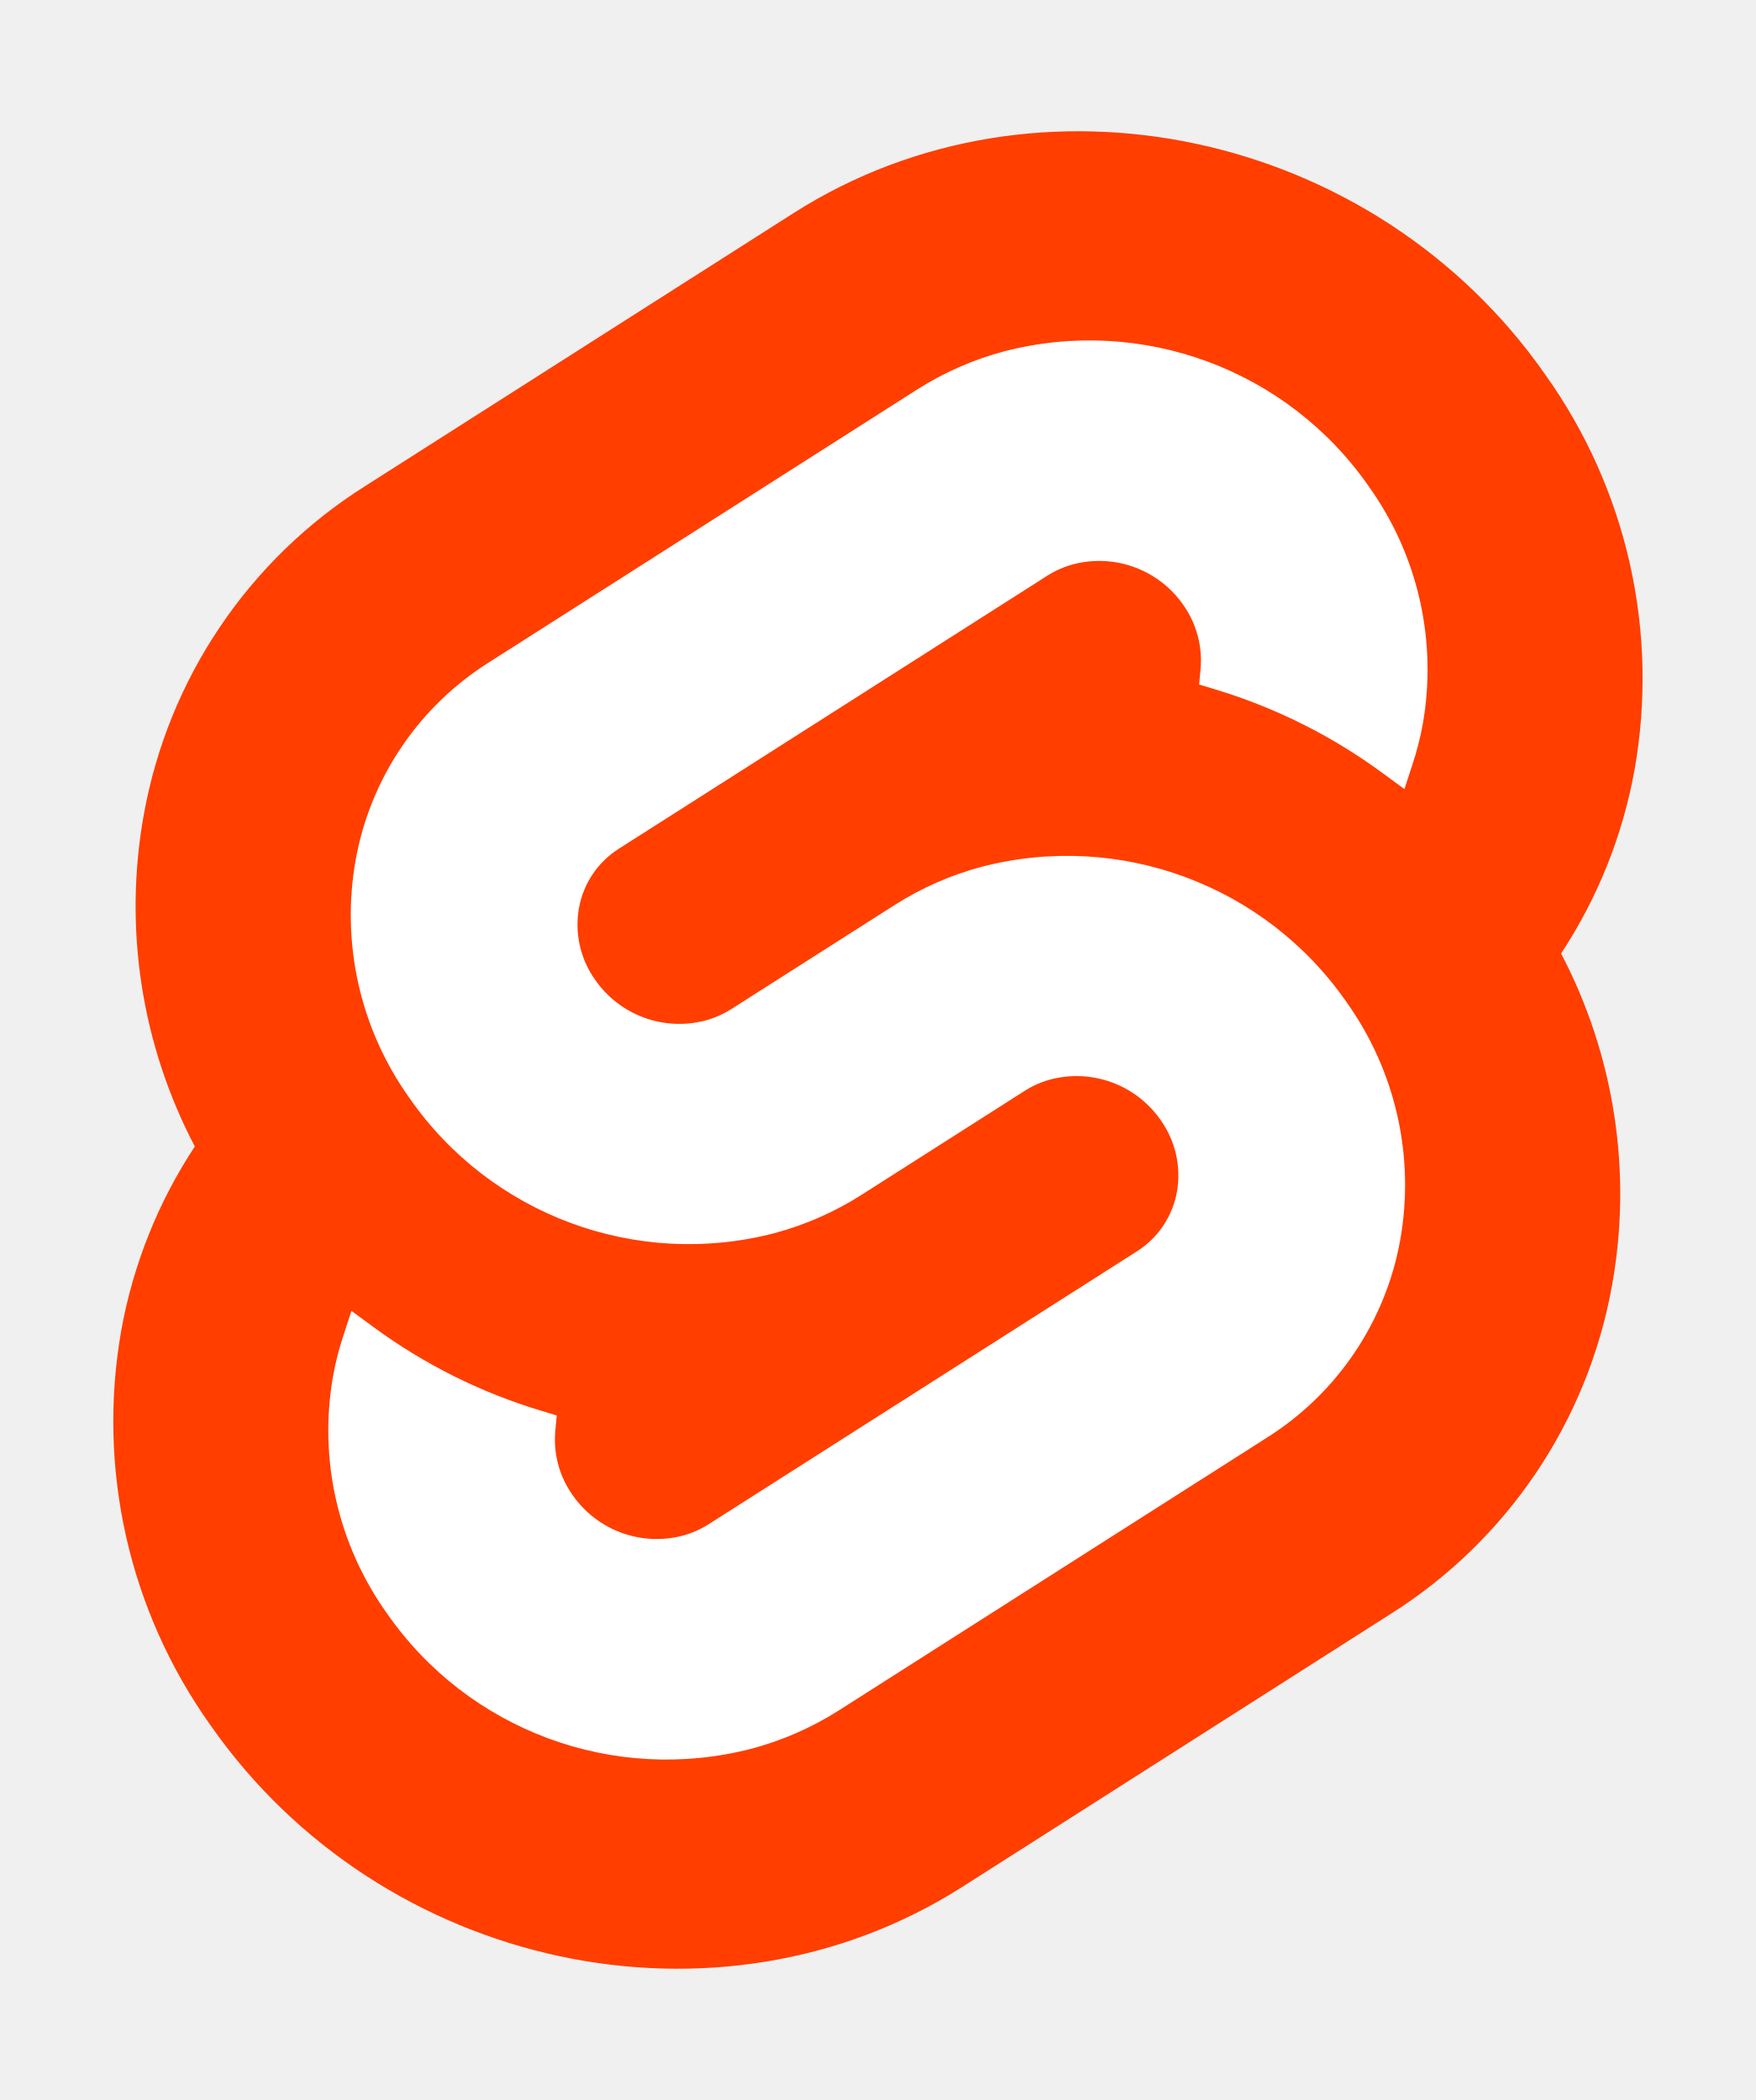
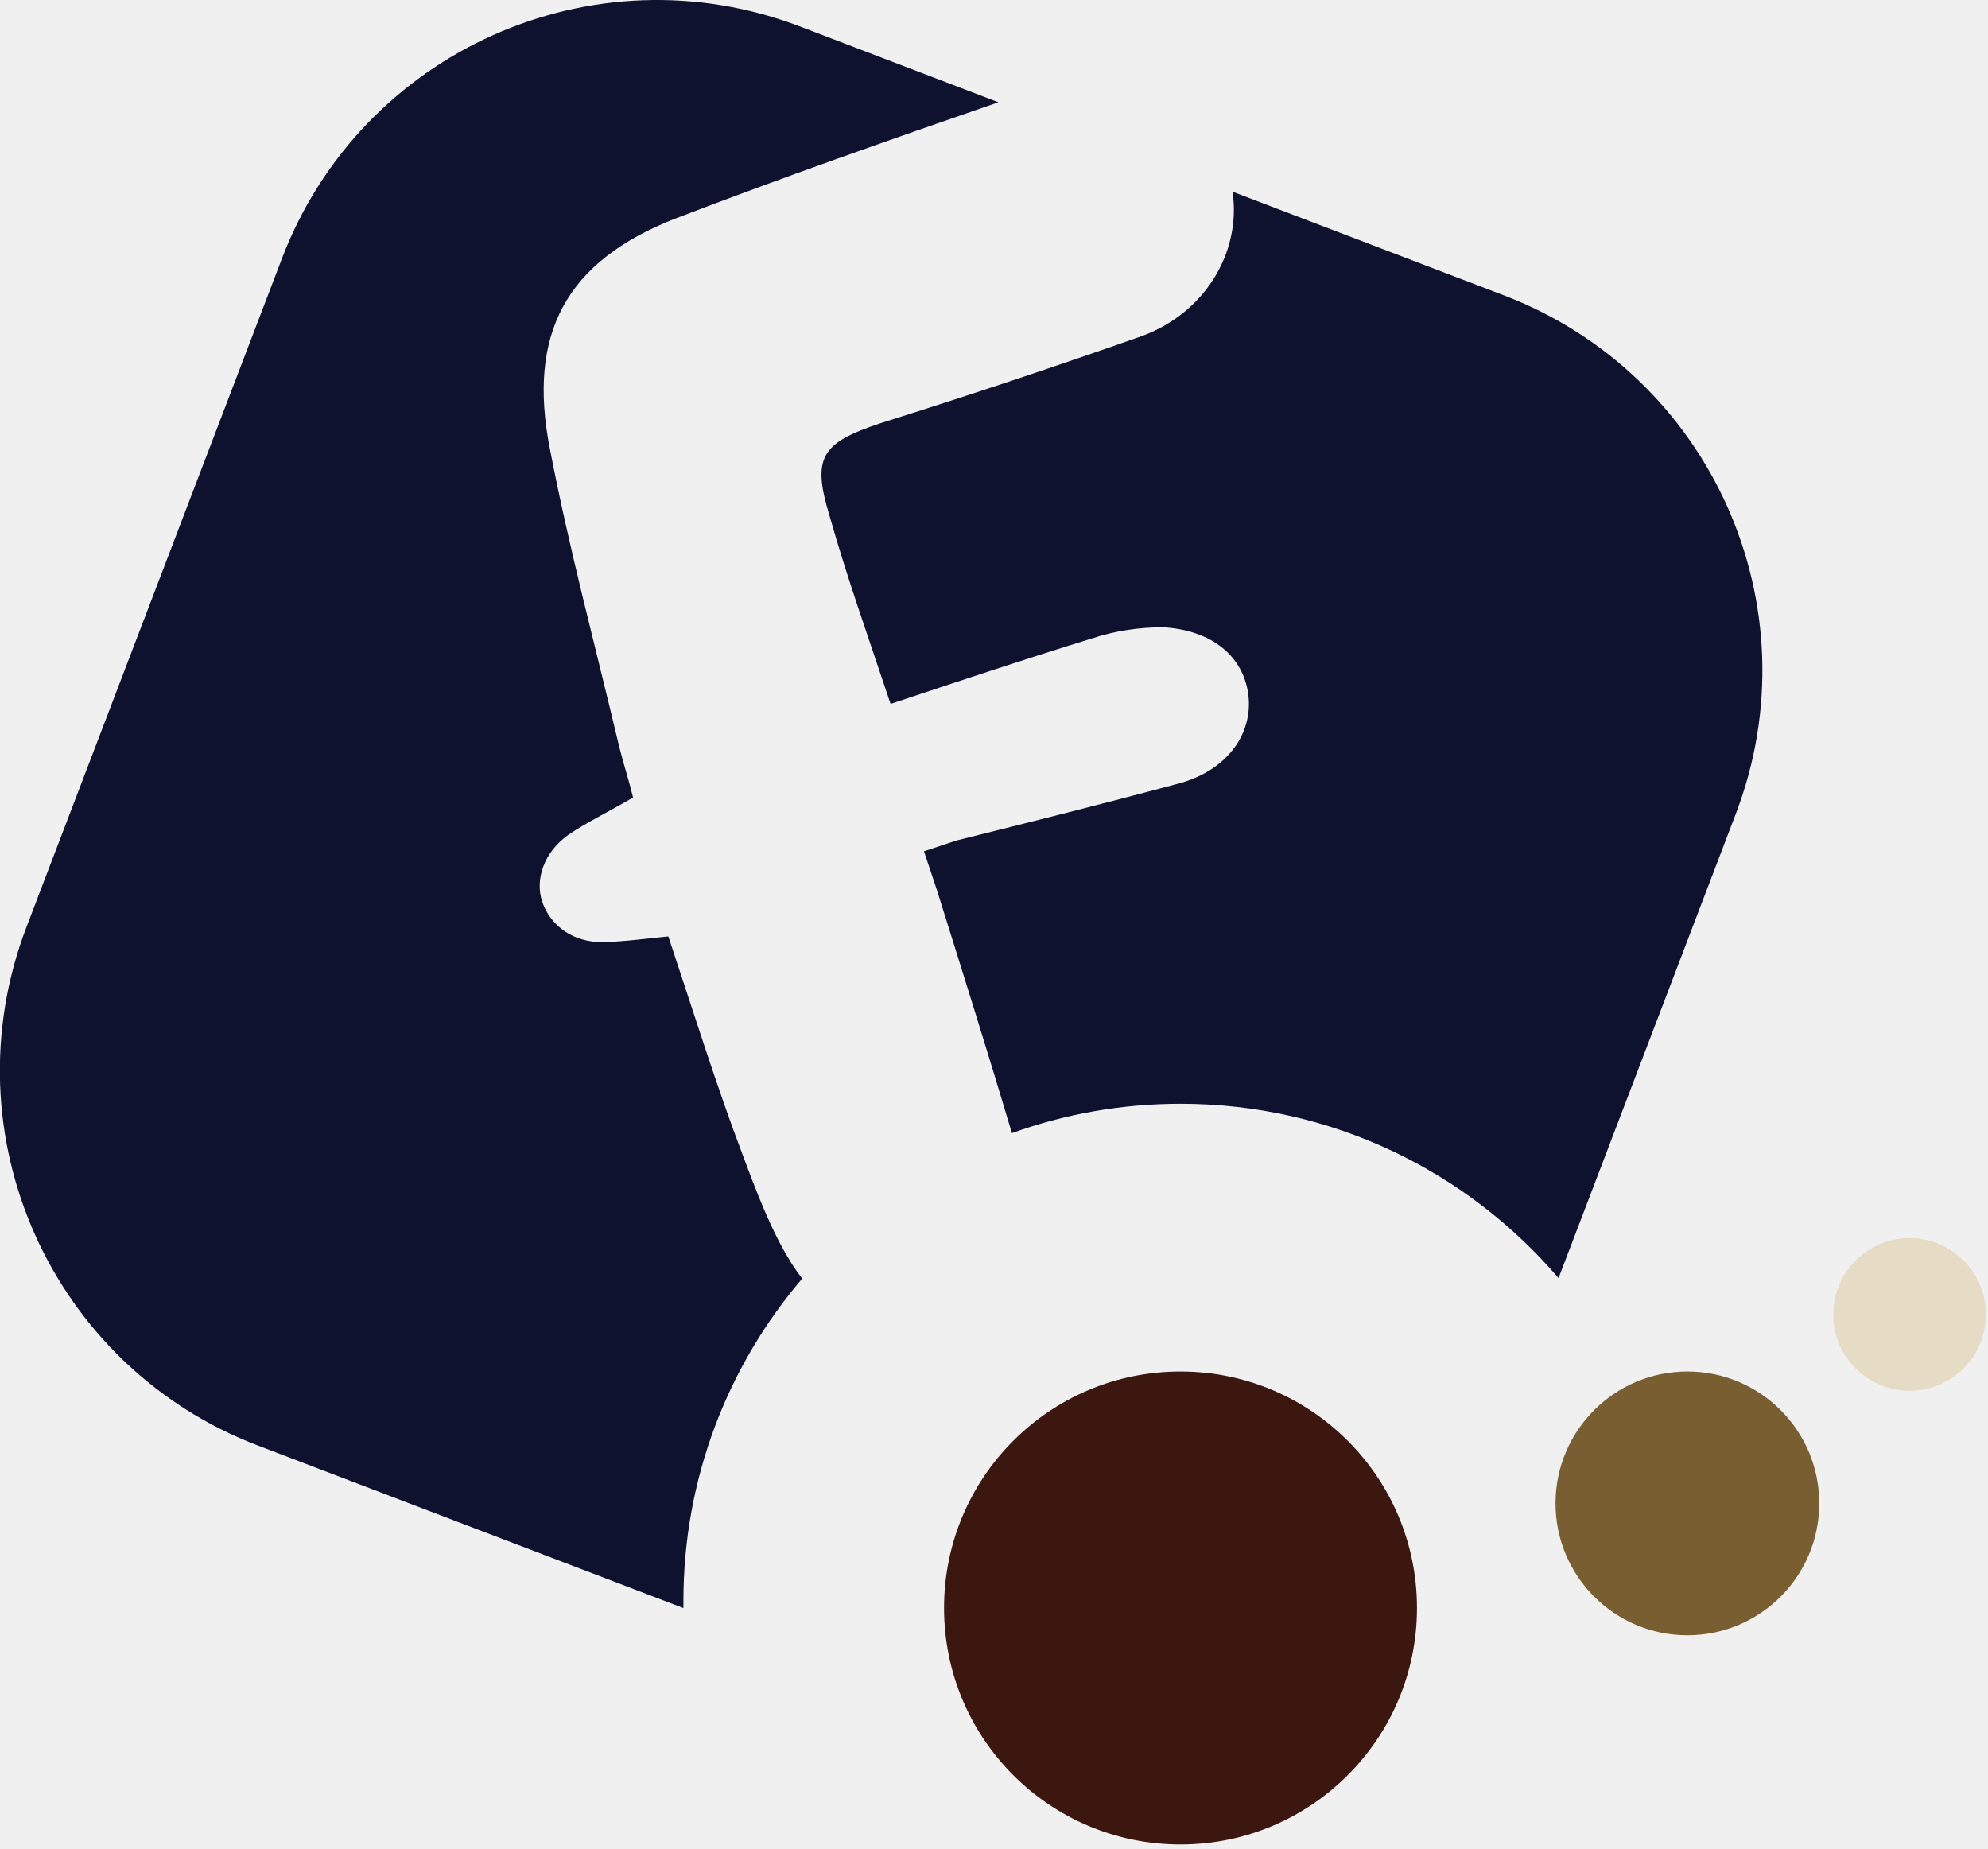
- <svg xmlns="http://www.w3.org/2000/svg" width="107" height="128" viewBox="0 0 107 128">
-   <path d="M94.157 22.819c-10.4-14.885-30.94-19.297-45.792-9.835L22.282 29.608A29.92 29.92 0 0 0 8.764 49.65a31.5 31.5 0 0 0 3.108 20.231 30 30 0 0 0-4.477 11.183 31.9 31.9 0 0 0 5.448 24.116c10.402 14.887 30.942 19.297 45.791 9.835l26.083-16.624A29.92 29.92 0 0 0 98.235 78.35a31.53 31.53 0 0 0-3.105-20.232 30 30 0 0 0 4.474-11.182 31.88 31.88 0 0 0-5.447-24.116" style="fill:#ff3e00" />
-   <path d="M45.817 106.582a20.72 20.72 0 0 1-22.237-8.243 19.17 19.17 0 0 1-3.277-14.503 18 18 0 0 1 .624-2.435l.49-1.498 1.337.981a33.6 33.6 0 0 0 10.203 5.098l.97.294-.09.968a5.85 5.85 0 0 0 1.052 3.878 6.24 6.24 0 0 0 6.695 2.485 5.8 5.8 0 0 0 1.603-.704L69.27 76.28a5.43 5.43 0 0 0 2.45-3.631 5.8 5.8 0 0 0-.987-4.371 6.24 6.24 0 0 0-6.698-2.487 5.7 5.7 0 0 0-1.6.704l-9.953 6.345a19 19 0 0 1-5.296 2.326 20.72 20.72 0 0 1-22.237-8.243 19.17 19.17 0 0 1-3.277-14.502 17.99 17.99 0 0 1 8.13-12.052l26.081-16.623a19 19 0 0 1 5.3-2.329 20.72 20.72 0 0 1 22.237 8.243 19.17 19.17 0 0 1 3.277 14.503 18 18 0 0 1-.624 2.435l-.49 1.498-1.337-.98a33.6 33.6 0 0 0-10.203-5.1l-.97-.294.09-.968a5.86 5.86 0 0 0-1.052-3.878 6.24 6.24 0 0 0-6.696-2.485 5.8 5.8 0 0 0-1.602.704L37.73 51.72a5.42 5.42 0 0 0-2.449 3.63 5.79 5.79 0 0 0 .986 4.372 6.24 6.24 0 0 0 6.698 2.486 5.8 5.8 0 0 0 1.602-.704l9.952-6.342a19 19 0 0 1 5.295-2.328 20.72 20.72 0 0 1 22.237 8.242 19.17 19.17 0 0 1 3.277 14.503 18 18 0 0 1-8.13 12.053l-26.081 16.622a19 19 0 0 1-5.3 2.328" style="fill:#fff" />
+ <svg xmlns="http://www.w3.org/2000/svg" width="199" height="185" viewBox="0 0 199 185" fill="none">
+   <path d="M80.31 127.966C72.89 136.656 68.41 147.926 68.41 160.246C68.41 160.486 68.41 160.716 68.41 160.956L25.84 144.696C5.11 136.786 -5.27 113.556 2.64 92.816L28.23 25.856C36.15 5.126 59.38 -5.264 80.1 2.656L99.94 10.236C89.08 13.986 78.25 17.786 67.63 21.866C56.65 26.146 52.78 33.406 55.04 44.906C56.97 54.946 59.65 64.886 61.96 74.646C62.43 76.526 62.99 78.226 63.37 79.826C60.87 81.286 58.7 82.326 56.91 83.546C54.37 85.336 53.56 88.116 54.27 90.236C55.07 92.646 57.38 94.386 60.49 94.296C62.52 94.246 64.92 93.916 66.9 93.726C69.3 100.936 71.75 108.766 74.29 115.456C75.7 119.226 77.16 123.136 79.19 126.386C79.55 126.956 79.92 127.486 80.31 127.966Z" fill="#0E122F" />
+   <path d="M173.76 81.446L156.01 127.926C146.88 117.246 133.32 110.476 118.17 110.476C112.24 110.476 106.56 111.516 101.29 113.416C98.96 105.556 96.24 96.916 93.81 89.166C93.38 87.896 92.96 86.626 92.49 85.206C93.76 84.786 94.75 84.456 95.74 84.126C103.28 82.246 110.82 80.356 118.31 78.336C123.03 76.926 125.43 73.296 124.96 69.526C124.44 65.616 121.24 63.066 116.43 62.786C114.08 62.786 111.67 63.116 109.27 63.916C102.86 65.886 96.08 68.146 89.15 70.456C87.03 64.096 84.82 57.916 83.07 51.746C81.24 45.766 82.18 44.346 88.12 42.366C96.79 39.636 105.27 36.816 113.85 33.796C120.42 31.616 124.29 25.426 123.38 19.186L150.55 29.566C171.29 37.496 181.68 60.706 173.76 81.446Z" fill="#0E122F" />
+   <path d="M118.17 184.616C131.243 184.616 141.84 174.019 141.84 160.946C141.84 147.874 131.243 137.276 118.17 137.276C105.097 137.276 94.5 147.874 94.5 160.946C94.5 174.019 105.097 184.616 118.17 184.616Z" fill="#3C1710" />
+   <path d="M168.91 163.676C176.2 163.676 182.11 157.766 182.11 150.476C182.11 143.186 176.2 137.276 168.91 137.276C161.62 137.276 155.71 143.186 155.71 150.476C155.71 157.766 161.62 163.676 168.91 163.676Z" fill="#795E32" />
+   <path d="M191.15 139.206C195.369 139.206 198.79 135.786 198.79 131.566C198.79 127.347 195.369 123.926 191.15 123.926C186.931 123.926 183.51 127.347 183.51 131.566C183.51 135.786 186.931 139.206 191.15 139.206Z" fill="#E6DBC5" />
</svg>
